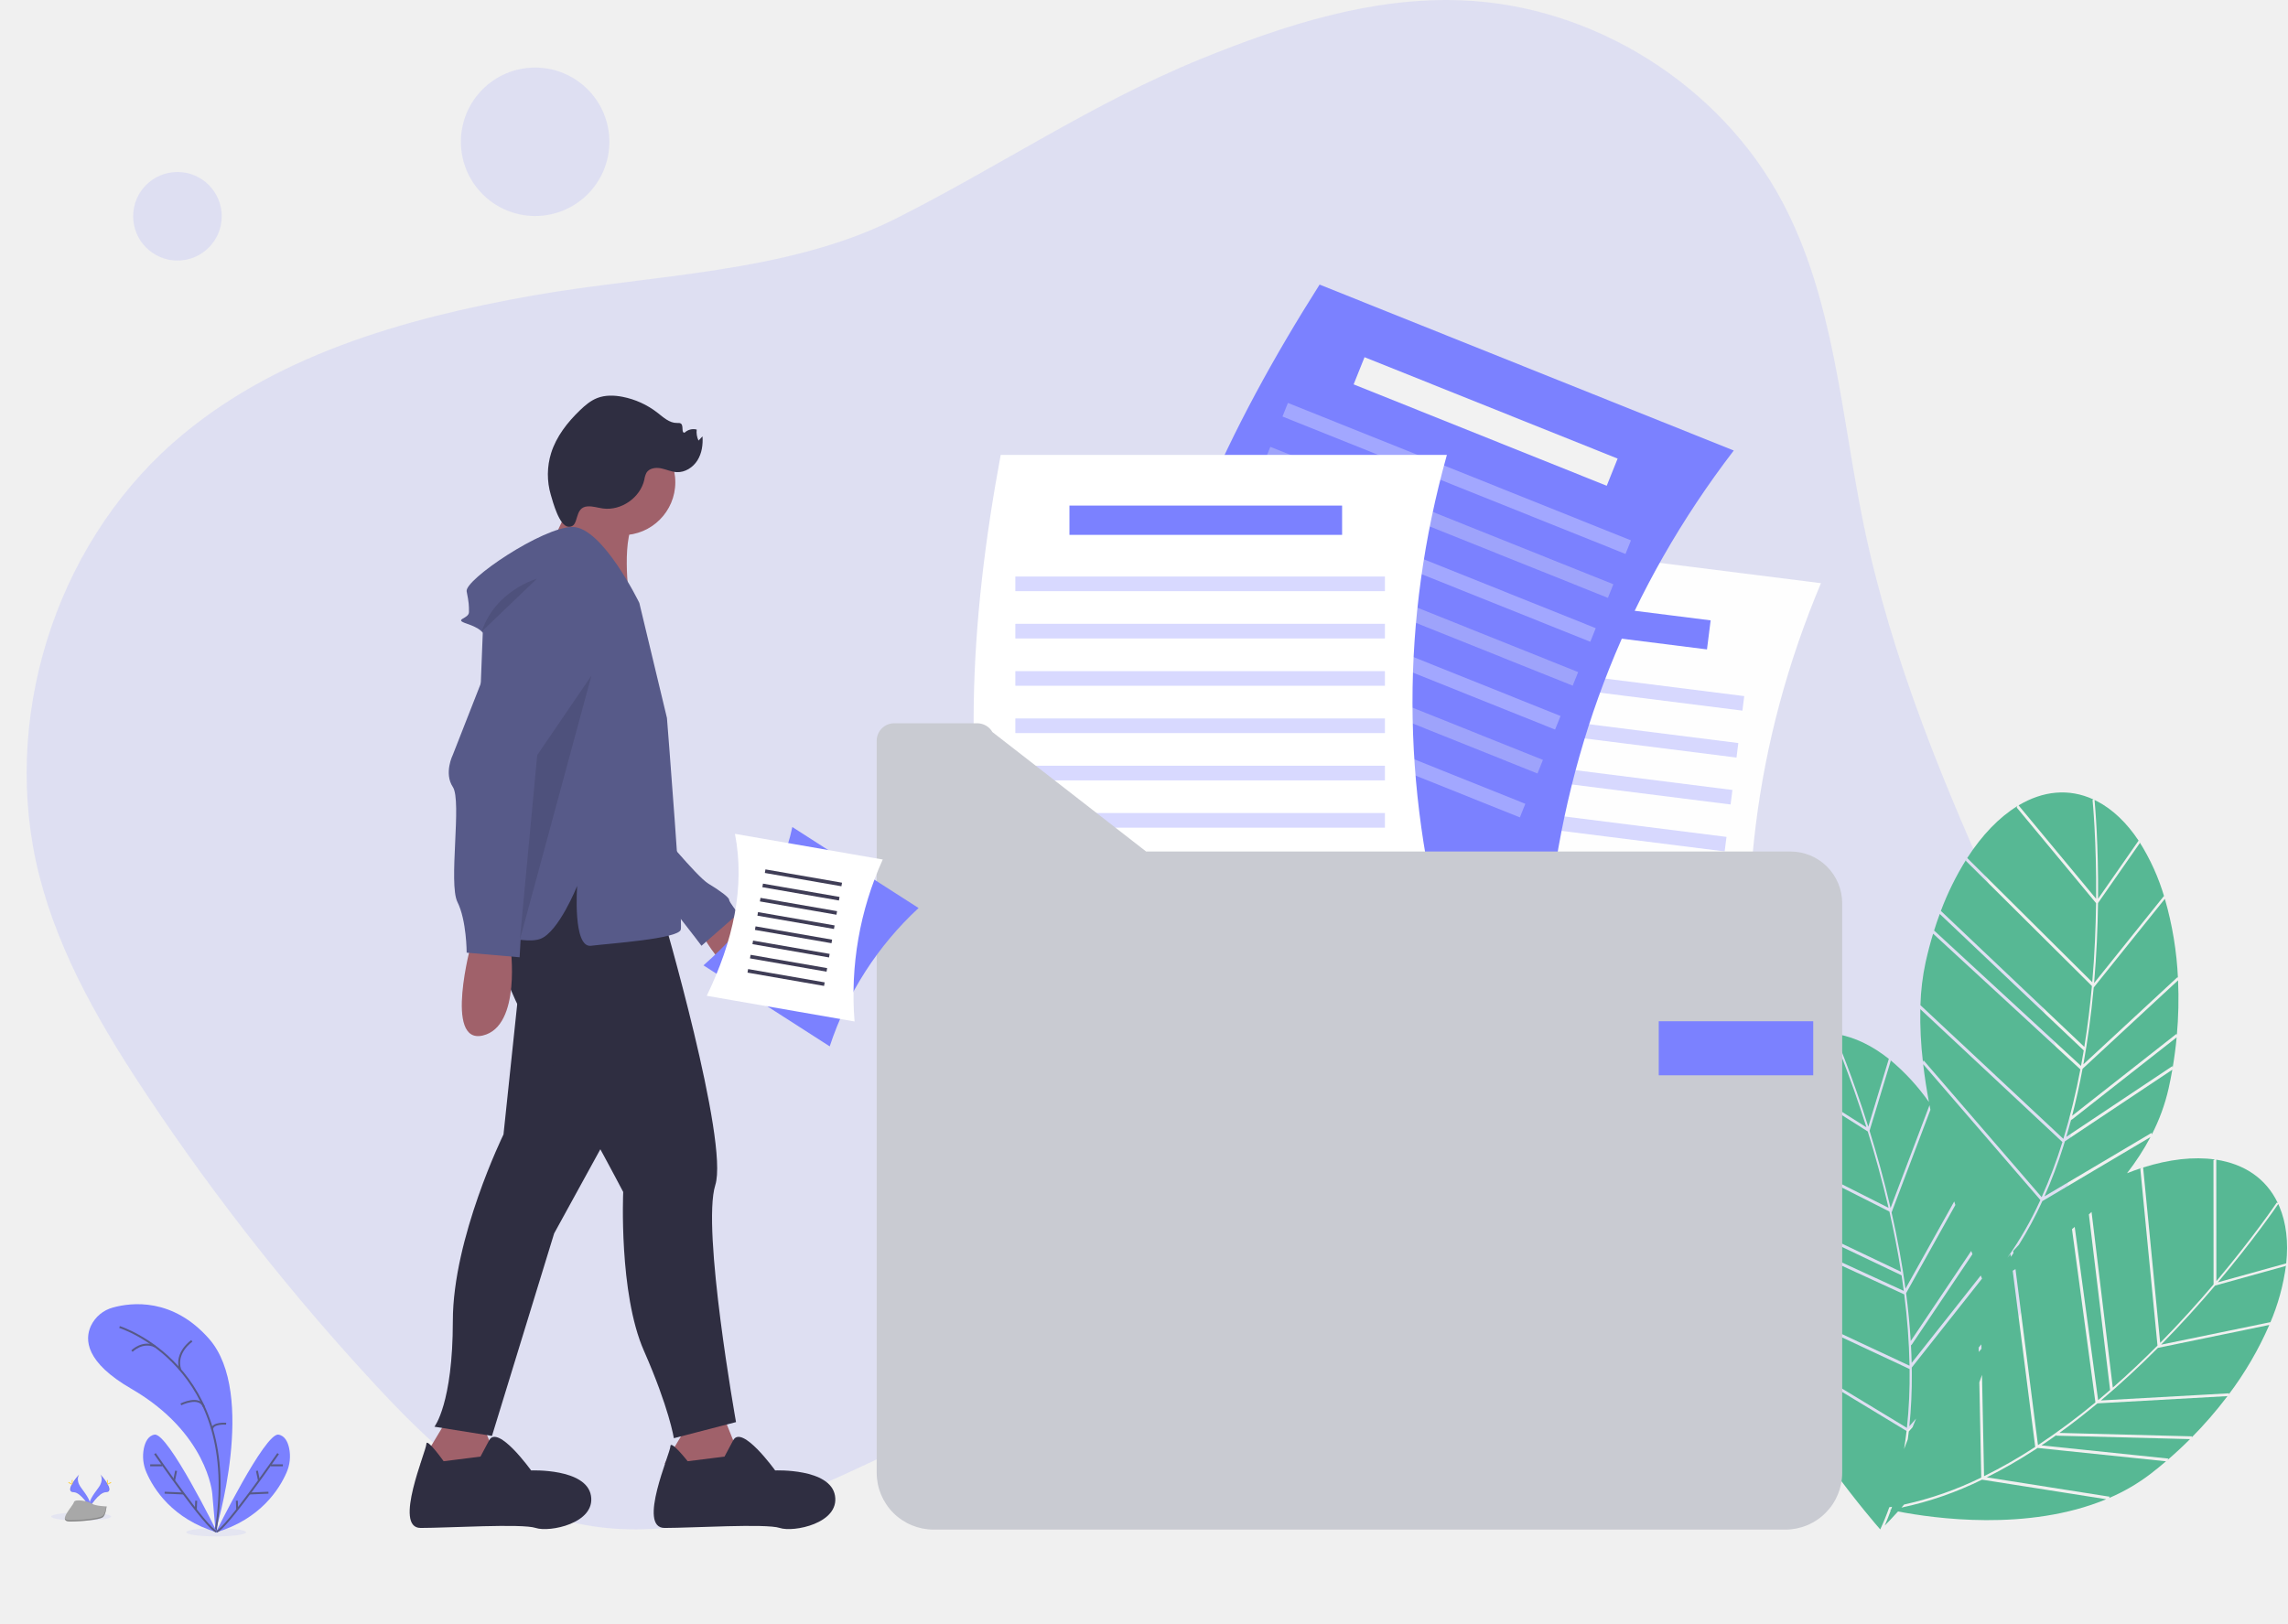
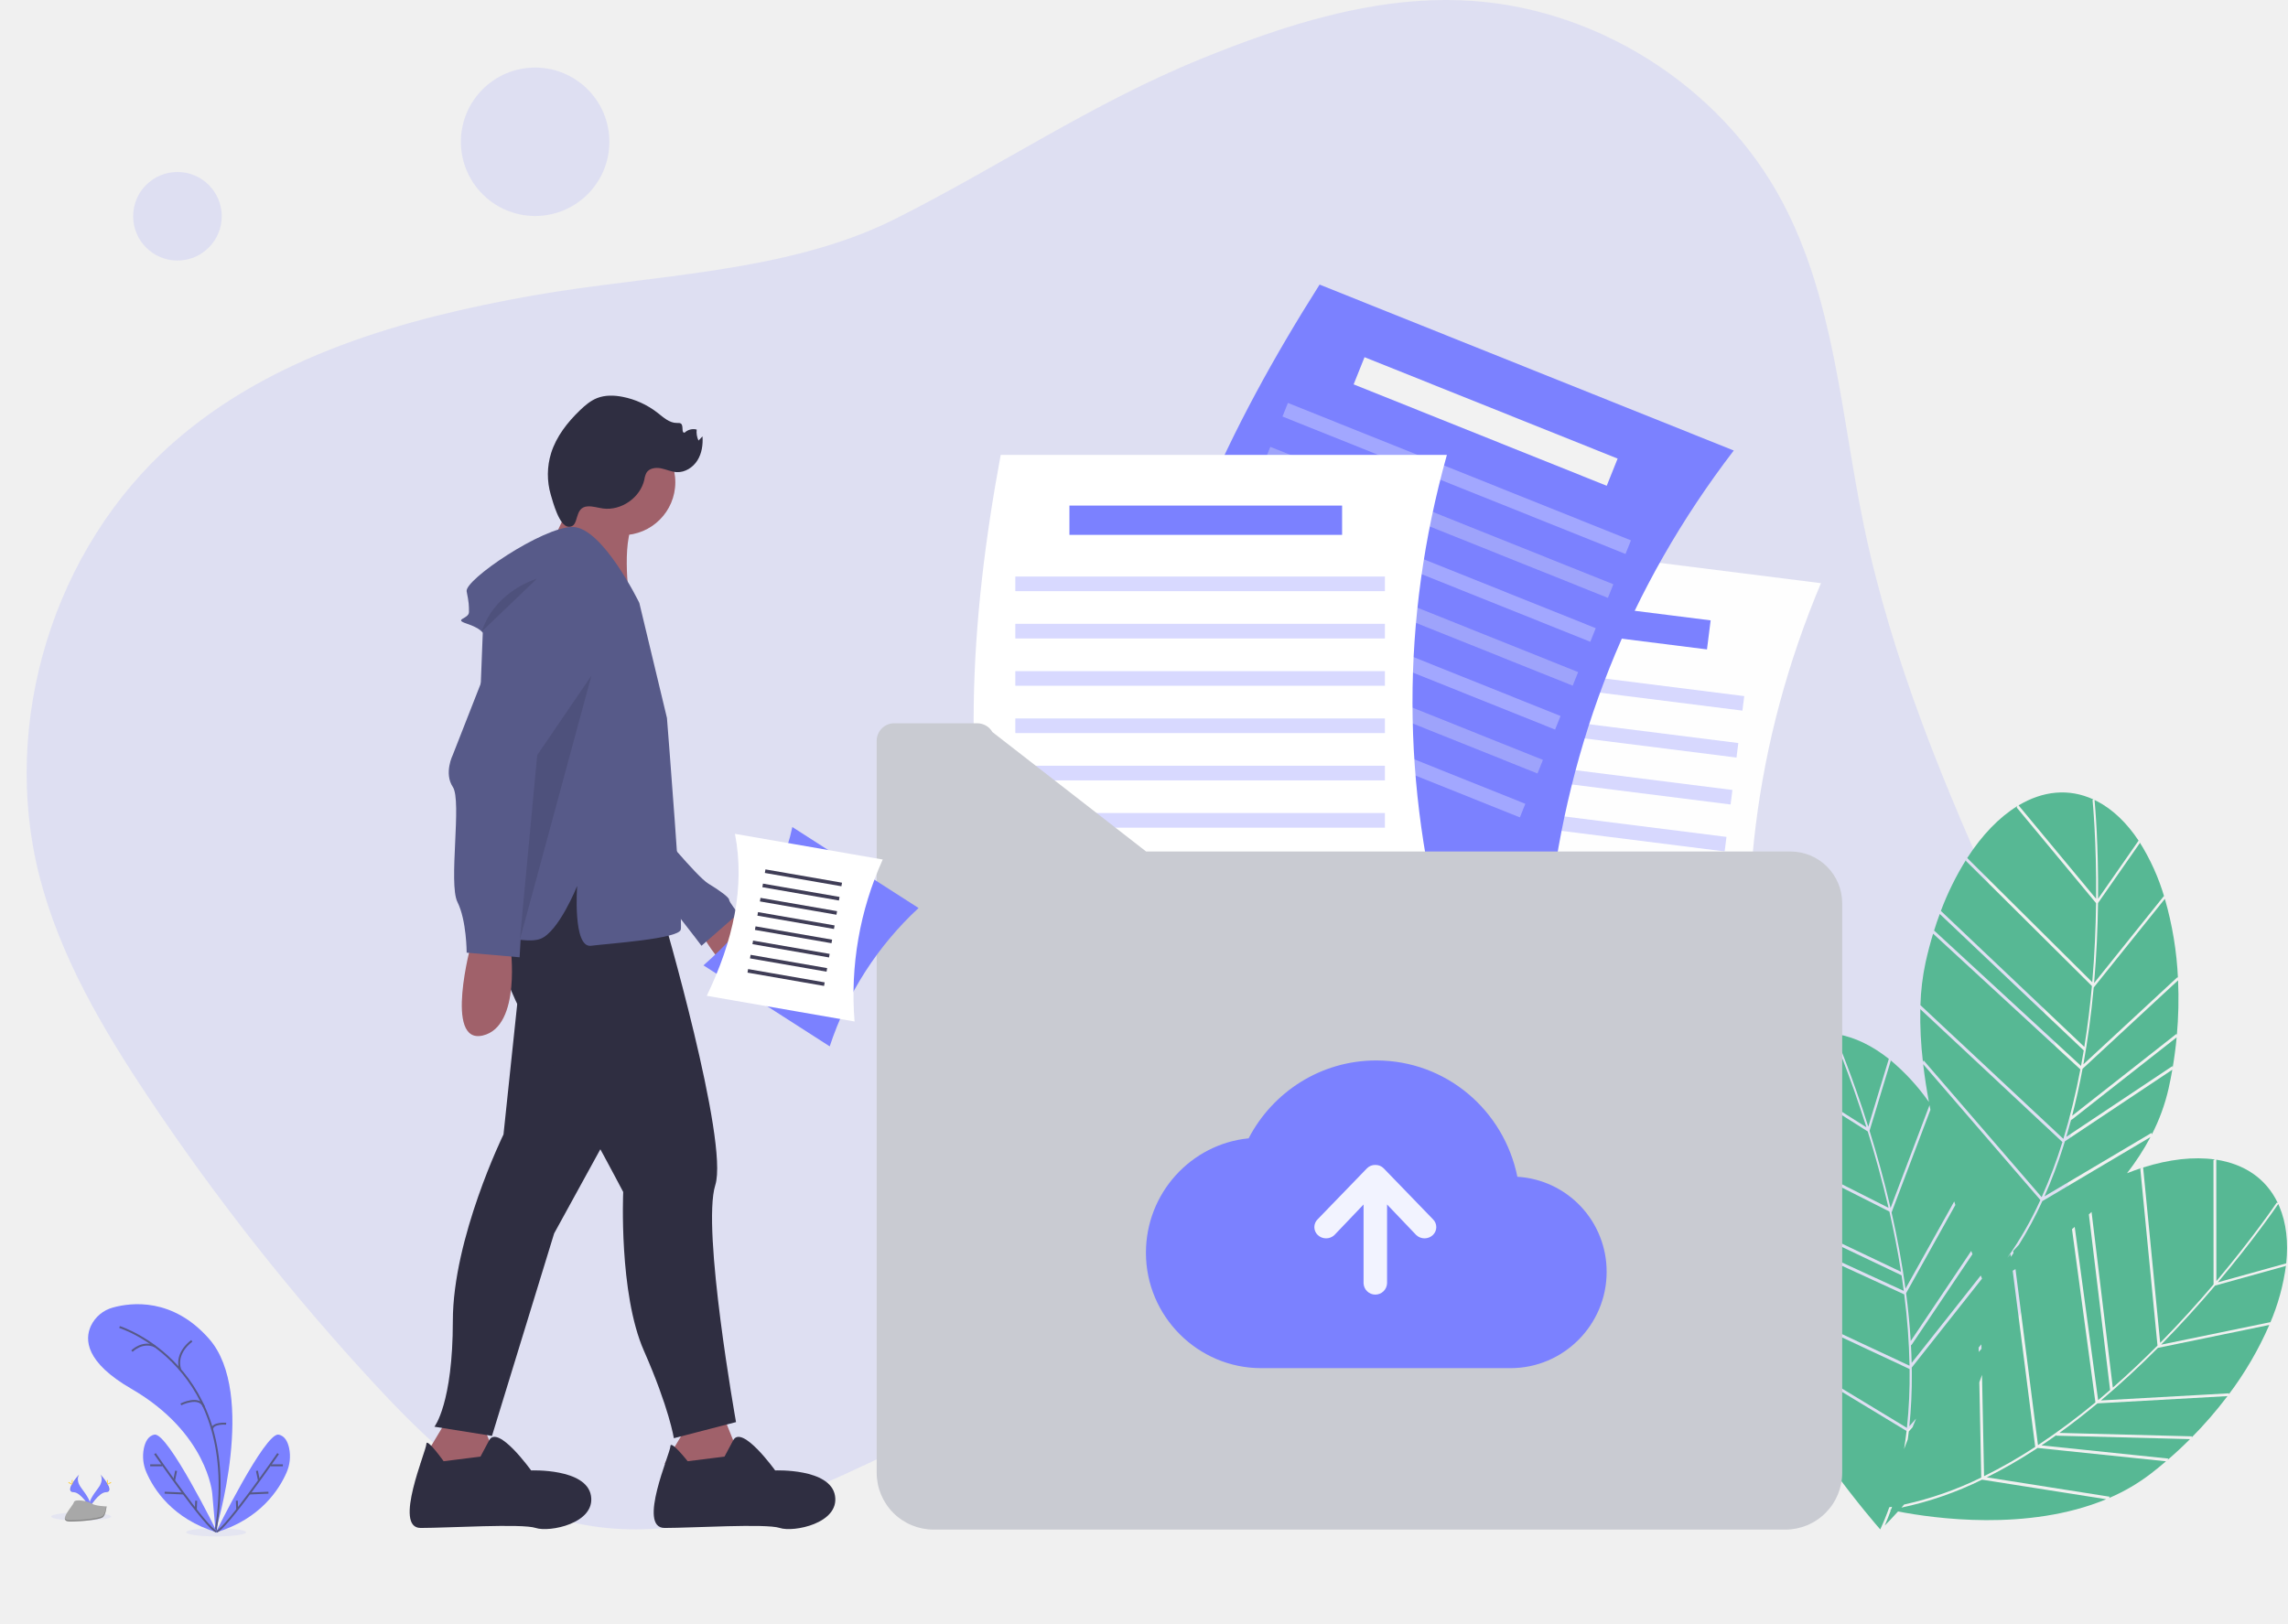
<svg xmlns="http://www.w3.org/2000/svg" width="1182" height="839" viewBox="0 0 1182 839" fill="none">
  <path opacity="0.15" d="M620.553 30.378C663.48 12.918 708.844 -1.7 755.154 0.16C823.292 2.841 888.554 43.817 920.614 103.988C947.777 154.96 951.126 214.714 962.825 271.279C977.238 340.982 1004.84 407.219 1034.33 472C1050.18 506.748 1066.89 542.34 1069.49 580.485C1073.1 633.433 1047.8 686.207 1008.13 721.464C968.46 756.72 915.74 775.267 862.881 779.323C834.737 781.484 805.334 779.485 780.331 766.38C753.884 752.514 734.609 727.45 708.058 713.791C683.448 701.08 654.668 699.346 627.044 700.999C590.86 703.165 555.206 710.745 521.268 723.486C482.661 738 446.755 759.008 408.229 773.718C369.702 788.429 326.66 796.645 287.278 784.361C250.322 772.805 221.058 744.841 194.692 716.472C151.416 669.907 111.946 619.942 76.663 567.057C52.884 531.42 30.757 493.817 20.236 452.275C0.141 372.864 27.8 283.262 89.17 229.02C139.985 184.091 208.227 164.585 275.013 152.752C335.91 141.959 406.323 141.289 462.381 113.163C515.852 86.296 564.495 53.189 620.553 30.378Z" fill="#7B81FF" />
  <path d="M1083.85 466.666C1083.69 479.186 1083.12 493.213 1081.83 507.993L1117.9 463.023L1118.16 463.727C1115.2 453.578 1110.84 443.895 1105.18 434.965L1105.47 435.627L1083.85 466.666Z" fill="#57B894" />
  <path d="M1083.88 464.469L1104.81 434.403C1098.79 425.336 1091.58 418.316 1083.35 414.033C1082.92 413.811 1082.49 413.603 1082.06 413.397C1082.38 416.786 1084.13 436.692 1083.88 464.469Z" fill="#57B894" />
  <path d="M1122.41 551.749C1123.3 546.506 1123.99 541.274 1124.48 536.055L1070.08 578.771L1070.01 578.393C1069.19 581.474 1068.34 584.503 1067.45 587.479L1122.29 550.918L1122.41 551.749Z" fill="#57B894" />
  <path d="M1076.29 550.007L1124.97 504.895L1125.16 505.675C1124.54 491.726 1122.26 477.9 1118.38 464.487L1081.62 510.313C1080.35 524.159 1078.57 537.39 1076.29 550.007Z" fill="#57B894" />
  <path d="M1080.7 509.534L1015.57 444.831L1015.86 444.04C1010.58 452.468 1006.16 461.407 1002.67 470.723L1076.78 540.994C1078.55 530.011 1079.81 519.402 1080.7 509.534Z" fill="#57B894" />
  <path d="M1075.08 550.824C1075.58 548.142 1076.05 545.476 1076.48 542.828L1002.1 472.297L1002.38 471.501C1001.15 474.783 999.994 478.171 998.915 481.663L999.184 480.865L1075.08 550.824Z" fill="#57B894" />
  <path d="M1070.47 576.601L1124.41 534.241L1124.57 535.05C1125.42 525.589 1125.63 516.081 1125.21 506.591L1075.86 552.313C1074.29 560.717 1072.49 568.813 1070.47 576.601Z" fill="#57B894" />
  <path d="M993.746 547.952L1054.74 618.649C1058.88 609.375 1062.46 599.861 1065.46 590.159L992.05 521.492C991.89 530.616 992.342 539.741 993.402 548.806L993.746 547.952Z" fill="#57B894" />
  <path d="M1081.02 413.395L1081.52 413.138C1068.71 407.222 1055.31 408.712 1042.81 416.184L1082.87 464.477C1083.14 434.423 1081.05 413.692 1081.02 413.395Z" fill="#57B894" />
  <path d="M1065.89 592.534C1063.13 601.268 1059.9 609.844 1056.2 618.226L1111.54 585.416L1111.65 586.233C1115.53 578.725 1118.44 570.756 1120.31 562.516C1121.03 559.276 1121.68 556.03 1122.24 552.781L1066.75 589.777C1066.46 590.698 1066.18 591.624 1065.89 592.534Z" fill="#57B894" />
  <path d="M1082.85 466.716L1041.87 417.315L1042.18 416.559C1032.8 422.33 1023.96 431.477 1016.28 443.388L1080.87 507.565C1082.13 492.953 1082.69 479.09 1082.85 466.716Z" fill="#57B894" />
  <path d="M1065.98 588.456C1069.54 576.675 1072.47 564.711 1074.74 552.615L998.66 482.484C997.219 487.222 995.929 492.139 994.789 497.235C993.22 504.537 992.321 511.967 992.103 519.432L1065.93 588.491L1065.98 588.456Z" fill="#57B894" />
  <path d="M1144.35 664.333C1136.24 673.874 1126.85 684.312 1116.43 694.875L1172.9 683.243L1172.65 683.946C1176.85 674.247 1179.66 664.003 1181 653.519L1180.8 654.211L1144.35 664.333Z" fill="#57B894" />
  <path d="M1177.54 623.477C1177.36 623.033 1177.16 622.599 1176.96 622.166C1175.04 624.98 1163.69 641.424 1145.77 662.657L1181.08 652.852C1182.23 642.03 1181.15 632.026 1177.54 623.477Z" fill="#57B894" />
  <path d="M1062.42 741.557C1059.82 743.409 1057.23 745.197 1054.65 746.921L1120.21 753.733L1119.78 754.454C1123.8 750.982 1127.67 747.391 1131.38 743.684L1062.23 741.895L1062.42 741.557Z" fill="#57B894" />
  <path d="M1085.36 723.698L1151.64 719.999L1151.29 720.722C1159.7 709.579 1166.77 697.479 1172.34 684.674L1114.79 696.528C1104.98 706.383 1095.17 715.44 1085.36 723.698Z" fill="#57B894" />
  <path d="M1063.92 740.471L1132.49 742.246L1132.09 742.969C1138.78 736.225 1145.01 729.038 1150.74 721.456L1083.56 725.205C1076.99 730.674 1070.44 735.763 1063.92 740.471Z" fill="#57B894" />
  <path d="M982.298 779.071C982.754 778.553 983.216 778.025 983.691 777.475C997.482 774.445 1010.86 769.764 1023.53 763.534L1022.54 714.361C1023.02 713.076 1023.48 711.782 1023.92 710.479L1024.98 762.825C1034.08 758.322 1042.91 753.276 1051.41 747.716L1039.78 656.678C1040.25 656.397 1040.73 656.108 1041.22 655.811L1052.83 746.733L1052.9 746.739C1063.16 739.937 1073.04 732.588 1082.51 724.723L1070.41 635.181C1070.87 634.796 1071.34 634.407 1071.81 634.014L1083.91 723.559C1086.01 721.811 1088.07 720.056 1090.09 718.295L1079.13 627.576C1079.6 627.148 1080.06 626.717 1080.52 626.282L1091.49 717.072C1099.86 709.738 1107.6 702.371 1114.58 695.339L1105.7 603.976L1106.42 603.548C1103.92 604.357 1101.39 605.276 1098.83 606.281C1103.41 600.407 1107.46 594.149 1110.96 587.578L1055.09 620.702C1051.55 628.478 1047.51 636.012 1042.98 643.255C1041.99 644.306 1041 645.371 1040.03 646.465L1040.17 647.576C1039.74 648.221 1039.3 648.861 1038.86 649.496L1038.67 648.018C1038.12 648.658 1037.57 649.311 1037.02 649.964C1043.63 640.573 1049.34 630.581 1054.08 620.119L993.529 549.939C994.289 556.459 995.306 563.008 996.506 569.492C990.789 561.32 983.998 553.955 976.315 547.596L976.791 548.137L965.831 584.336C969.549 596.292 973.34 609.81 976.686 624.263L996.806 571.094C996.959 571.898 997.114 572.701 997.272 573.502L977.203 626.534C980.278 640.095 982.677 653.228 984.401 665.933L1009.57 620.857C1009.76 621.474 1009.96 622.086 1010.15 622.694L984.713 668.257C985.814 676.736 986.607 684.991 987.092 693.023L1018.35 646.426C1018.56 647.001 1018.77 647.564 1018.98 648.117L987.393 695.206L987.207 694.87C987.381 698.053 987.505 701.197 987.579 704.302L1023.27 659.123C1023.5 659.709 1023.72 660.249 1023.93 660.744L987.622 706.705C987.638 707.668 987.659 708.635 987.665 709.59C987.739 718.749 987.314 727.906 986.393 737.019L989.86 733.077C989.246 734.564 988.648 736.031 988.067 737.477L986.096 739.718C985.94 741.076 985.767 742.42 985.587 743.757C984.915 745.491 984.269 747.183 983.649 748.832C984.153 745.732 984.588 742.614 984.954 739.476L905.675 691.445C928.511 741.176 968.769 787.409 971.345 790.342C973.077 786.604 974.639 782.781 976.031 778.873C976.504 778.801 976.977 778.722 977.45 778.645C977.286 779.113 977.127 779.586 976.959 780.051C976.712 780.091 976.464 780.137 976.218 780.176C976.422 780.221 976.637 780.268 976.861 780.316C975.87 783.054 974.812 785.728 973.686 788.34C975.272 786.739 977.649 784.265 980.527 781.064C998.738 784.604 1047.59 791.585 1088.1 774.744L1023.94 764.628C1010.71 771.153 996.724 776.005 982.298 779.071V779.071ZM1022.18 696.332L1023.61 694.706L1023.65 697.015L1022.22 698.642L1022.18 696.332Z" fill="#57B894" />
  <path d="M1176.16 621.501L1176.7 621.619C1170.62 608.897 1159.34 601.497 1144.95 599.281L1145 662.024C1164.37 639.047 1175.99 621.749 1176.16 621.501Z" fill="#57B894" />
  <path d="M1050.23 749.824C1042.53 754.79 1034.57 759.333 1026.38 763.434L1089.93 773.453L1089.49 774.15C1097.26 770.84 1104.59 766.558 1111.29 761.407C1113.91 759.372 1116.48 757.282 1118.98 755.138L1052.64 748.244C1051.84 748.773 1051.03 749.308 1050.23 749.824Z" fill="#57B894" />
  <path d="M1115.97 693.933C1126.26 683.482 1135.53 673.164 1143.55 663.733L1143.5 599.551L1144.22 599.169C1133.32 597.634 1120.67 599.037 1107.16 603.314L1115.97 693.933Z" fill="#57B894" />
  <path d="M975.792 547.175C967.264 540.412 958.238 535.963 949.083 534.436C948.607 534.356 948.134 534.291 947.662 534.228C949.014 537.353 956.828 555.744 965.174 582.239L975.792 547.175Z" fill="#57B894" />
  <path d="M976.083 626.08L894.148 584.67L894.172 583.831C891.754 593.478 890.318 603.345 889.884 613.281L982.087 657.209C980.369 646.218 978.287 635.739 976.083 626.08Z" fill="#57B894" />
  <path d="M982.37 659.045L889.827 614.955L889.842 614.113C889.687 617.614 889.636 621.193 889.69 624.848L889.699 624.005L983.509 667.083C983.153 664.378 982.774 661.699 982.37 659.045Z" fill="#57B894" />
  <path d="M986.515 707.466L895.475 664.847C898.143 673.575 901.394 682.113 905.205 690.406L905.268 689.488L985.131 737.874C986.2 727.775 986.662 717.62 986.515 707.466V707.466Z" fill="#57B894" />
  <path d="M946.672 534.547L947.063 534.151C933.057 532.481 920.77 538.041 911.194 549.01L964.224 582.556C955.186 553.892 946.793 534.821 946.672 534.547Z" fill="#57B894" />
  <path d="M964.893 584.693L910.646 550.376L910.711 549.561C903.577 557.947 897.991 569.38 894.371 583.081L975.639 624.154C972.321 609.867 968.57 596.51 964.893 584.693Z" fill="#57B894" />
  <path d="M986.487 705.685C986.233 693.38 985.316 681.097 983.741 668.891L889.701 625.707C889.796 630.659 890.089 635.734 890.58 640.932C891.346 648.361 892.788 655.705 894.888 662.872L986.448 705.734L986.487 705.685Z" fill="#57B894" />
  <path d="M908.688 555.426L679.992 526.603C669.626 440.397 685.286 356.236 712.023 272.541L940.719 301.364C906.209 383.472 896.079 468.219 908.688 555.426Z" fill="#FEFEFE" />
  <path d="M883.734 320.578L743.975 302.964L742.082 317.977L881.841 335.591L883.734 320.578Z" fill="#7B81FF" />
  <path opacity="0.3" d="M901.093 359.721L711.668 335.848L710.722 343.354L900.147 367.227L901.093 359.721Z" fill="#7B81FF" />
  <path opacity="0.3" d="M898.036 383.973L708.611 360.099L707.664 367.606L897.089 391.479L898.036 383.973Z" fill="#7B81FF" />
  <path opacity="0.3" d="M894.978 408.224L705.553 384.351L704.607 391.857L894.032 415.73L894.978 408.224Z" fill="#7B81FF" />
  <path opacity="0.3" d="M891.921 432.476L702.496 408.602L701.549 416.108L890.974 439.982L891.921 432.476Z" fill="#7B81FF" />
  <path opacity="0.3" d="M888.863 456.727L699.438 432.854L698.492 440.36L887.917 464.233L888.863 456.727Z" fill="#7B81FF" />
  <path opacity="0.3" d="M885.806 480.978L696.38 457.105L695.434 464.611L884.859 488.485L885.806 480.978Z" fill="#7B81FF" />
  <path opacity="0.3" d="M882.748 505.23L693.323 481.356L692.377 488.863L881.802 512.736L882.748 505.23Z" fill="#7B81FF" />
  <path d="M800.388 470.497L586.429 384.754C598.218 298.73 634.668 221.27 681.716 147.063L895.675 232.806C841.508 303.512 810.26 382.938 800.388 470.497Z" fill="#7B81FF" />
  <path d="M835.682 236.979L704.929 184.58L699.299 198.625L830.051 251.024L835.682 236.979Z" fill="#F2F2F2" />
  <path opacity="0.3" d="M842.57 279.24L665.351 208.22L662.536 215.243L839.755 286.263L842.57 279.24Z" fill="white" />
  <path opacity="0.3" d="M833.474 301.928L656.256 230.909L653.44 237.931L830.659 308.951L833.474 301.928Z" fill="#F2F2F2" />
  <path opacity="0.3" d="M824.379 324.617L647.16 253.597L644.345 260.62L821.563 331.64L824.379 324.617Z" fill="white" />
  <path opacity="0.3" d="M815.283 347.306L638.064 276.286L635.249 283.309L812.468 354.329L815.283 347.306Z" fill="#F2F2F2" />
  <path opacity="0.3" d="M806.187 369.994L628.969 298.975L626.154 305.997L803.372 377.017L806.187 369.994Z" fill="white" />
  <path opacity="0.3" d="M797.092 392.683L619.874 321.663L617.058 328.686L794.277 399.706L797.092 392.683Z" fill="#F2F2F2" />
  <path opacity="0.3" d="M787.996 415.372L610.778 344.352L607.963 351.375L785.181 422.394L787.996 415.372Z" fill="white" />
  <path d="M747.475 491.147H516.97C495.902 406.914 500.912 321.456 516.97 235.074H747.475C723.507 320.854 724.058 406.202 747.475 491.147Z" fill="white" />
  <path d="M693.341 261.264H552.477V276.396H693.341V261.264Z" fill="#7B81FF" />
  <path opacity="0.3" d="M715.461 297.929H524.537V305.494H715.461V297.929Z" fill="#7B81FF" />
  <path opacity="0.3" d="M715.461 322.372H524.537V329.938H715.461V322.372Z" fill="#7B81FF" />
  <path opacity="0.3" d="M715.461 346.815H524.537V354.381H715.461V346.815Z" fill="#7B81FF" />
  <path opacity="0.3" d="M715.461 371.259H524.537V378.825H715.461V371.259Z" fill="#7B81FF" />
  <path opacity="0.3" d="M715.461 395.702H524.537V403.268H715.461V395.702Z" fill="#7B81FF" />
  <path opacity="0.3" d="M715.461 420.145H524.537V427.711H715.461V420.145Z" fill="#7B81FF" />
  <path opacity="0.3" d="M715.461 444.589H524.537V452.155H715.461V444.589Z" fill="#7B81FF" />
  <path d="M592.102 440.027L512.69 378.3C511.895 376.918 510.751 375.771 509.371 374.973C507.991 374.175 506.425 373.754 504.831 373.754H461.971C459.567 373.754 457.261 374.709 455.561 376.409C453.861 378.109 452.906 380.414 452.906 382.818V761.043C452.906 768.84 456.004 776.317 461.518 781.831C467.032 787.344 474.511 790.441 482.31 790.441H922.288C926.15 790.441 929.973 789.681 933.541 788.204C937.108 786.726 940.349 784.561 943.08 781.831C945.81 779.101 947.976 775.86 949.454 772.293C950.931 768.726 951.692 764.904 951.692 761.043V466.748C951.692 459.661 948.876 452.864 943.864 447.853C938.852 442.842 932.054 440.027 924.966 440.027H592.102Z" fill="#C9CBD2" />
-   <path d="M936.728 527.74H856.923V555.667H936.728V527.74Z" fill="#7B81FF" />
  <path d="M374.285 469.711C374.285 469.711 406.398 486.359 394.504 501.818C382.611 517.276 362.392 483.981 362.392 481.602C362.392 479.224 374.285 469.711 374.285 469.711Z" fill="#A0616A" />
  <path d="M338.605 426.902C338.605 426.902 360.013 453.063 365.96 456.631C371.906 460.198 376.664 463.765 376.664 464.955C376.664 466.144 381.421 472.089 381.421 472.089L362.392 488.737C362.392 488.737 340.984 460.198 338.605 460.198C336.226 460.198 338.605 426.902 338.605 426.902Z" fill="#575A89" />
  <path d="M231.565 732.509L217.293 756.292L238.701 765.805L258.92 759.859L247.026 730.131L231.565 732.509Z" fill="#A0616A" />
  <path d="M272.002 473.278L260.109 586.246C260.109 586.246 233.943 639.757 233.943 682.566C233.943 725.374 224.428 737.266 224.428 737.266L254.162 742.022L286.274 637.379L339.794 539.87L324.333 442.361L298.167 432.848L272.002 473.278Z" fill="#2F2E41" />
  <path d="M229.186 755.103C229.186 755.103 220.266 742.617 220.266 746.184C220.266 749.751 203.021 789.587 217.293 789.587C231.565 789.587 269.624 787.209 276.76 789.587C283.896 791.966 307.682 787.209 305.304 772.939C302.925 758.67 274.381 759.859 274.381 759.859C274.381 759.859 257.177 735.884 252.696 744.304L248.215 752.724L229.186 755.103Z" fill="#2F2E41" />
  <path d="M357.635 732.509L343.363 756.292L364.77 765.805L384.989 759.859L373.096 730.131L357.635 732.509Z" fill="#A0616A" />
  <path d="M355.256 755.103C355.256 755.103 346.336 743.806 346.336 747.373C346.336 750.941 329.09 789.587 343.363 789.587C357.635 789.587 395.693 787.209 402.829 789.587C409.965 791.966 433.752 787.209 431.374 772.939C428.995 758.67 400.451 759.859 400.451 759.859C400.451 759.859 383.247 735.884 378.766 744.304L374.285 752.724L355.256 755.103Z" fill="#2F2E41" />
  <path d="M252.973 472.089C252.973 472.089 256.541 504.196 275.57 533.924C294.599 563.653 321.954 615.974 321.954 615.974C321.954 615.974 319.576 668.296 332.658 698.024C345.741 727.753 348.12 743.211 348.12 743.211L380.232 734.887C380.232 734.887 362.392 635 369.528 612.407C376.664 589.813 342.173 472.089 342.173 472.089L310.061 444.739L268.434 439.983L252.973 472.089Z" fill="#2F2E41" />
  <path d="M321.519 276.547C336.626 276.547 348.874 264.301 348.874 249.196C348.874 234.091 336.626 221.846 321.519 221.846C306.411 221.846 294.164 234.091 294.164 249.196C294.164 264.301 306.411 276.547 321.519 276.547Z" fill="#A0616A" />
  <path d="M299.168 250.572L284.852 281.194L325.045 309.029C325.045 309.029 320.314 275.878 329.227 267.483C338.14 259.089 299.168 250.572 299.168 250.572Z" fill="#A0616A" />
  <path d="M330.28 311.557C330.28 311.557 311.25 272.315 295.789 272.315C280.327 272.315 239.89 299.665 241.079 305.611C242.269 311.557 242.269 312.746 242.269 316.313C242.269 319.881 233.943 319.881 241.079 322.259C248.215 324.637 249.405 327.015 249.405 327.015L243.458 479.224C243.458 479.224 269.623 488.737 279.138 485.17C288.653 481.603 298.168 457.82 298.168 457.82C298.168 457.82 295.789 489.926 305.304 488.737C314.818 487.548 350.498 485.17 351.688 480.413C352.877 475.657 344.552 371.013 344.552 371.013L330.28 311.557Z" fill="#575A89" />
  <path d="M243.458 487.548C243.458 487.548 229.186 539.87 249.405 535.114C269.623 530.357 263.677 488.737 263.677 488.737L243.458 487.548Z" fill="#A0616A" />
  <path d="M268.434 302.044L233.943 390.039C233.943 390.039 229.186 399.552 233.943 406.687C238.701 413.822 231.565 456.631 236.322 466.144C241.08 475.657 241.08 492.304 241.08 492.304L268.434 494.683L274.381 390.039L305.304 323.448C305.304 323.448 302.925 296.098 268.434 302.044Z" fill="#575A89" />
  <path opacity="0.1" d="M277.354 299.071C277.354 299.071 255.946 305.016 248.81 326.421L277.354 299.071Z" fill="black" />
  <path d="M303.592 261.674C306.254 261.515 308.852 262.415 311.495 262.766C320.951 264.021 330.788 257.16 332.876 247.855C333.043 246.615 333.412 245.412 333.969 244.292C335.425 241.917 338.739 241.464 341.471 242.01C344.203 242.556 346.793 243.835 349.575 243.981C353.872 244.206 357.996 241.562 360.286 237.92C362.575 234.279 363.223 229.798 362.914 225.508L360.855 227.669C360.018 225.899 359.695 223.929 359.922 221.984C358.831 221.694 357.683 221.688 356.589 221.968C355.495 222.248 354.491 222.804 353.673 223.583C351.857 223.776 353.228 220.215 351.879 218.985C351.314 218.469 350.447 218.566 349.683 218.574C345.819 218.611 342.694 215.657 339.65 213.278C334.375 209.167 328.206 206.353 321.643 205.066C317.28 204.215 312.642 204.079 308.504 205.703C305.107 207.037 302.263 209.466 299.632 211.996C293.154 218.223 287.419 225.54 284.724 234.111C282.533 241.131 282.471 248.642 284.546 255.698C285.631 259.362 288.904 271.911 293.694 272.203C299.714 272.57 296.1 262.121 303.592 261.674Z" fill="#2F2E41" />
  <path opacity="0.1" d="M305.536 349.147L277.524 390.223L268.566 485.635L305.536 349.147Z" fill="black" />
  <path d="M428.64 540.719L363.423 498.861C386.986 478.073 403.587 454.722 409.324 427.371L474.541 469.228C453.423 488.78 437.627 513.382 428.64 540.719Z" fill="#7B81FF" />
  <path d="M441.477 527.862L365.125 514.589C378.772 486.288 385.009 458.325 379.68 430.892L456.033 444.165C444.158 470.378 439.149 499.18 441.477 527.862V527.862Z" fill="white" />
  <path d="M434.995 456.145L395.439 449.268L395.119 451.108L434.675 457.984L434.995 456.145Z" fill="#3F3D56" />
  <path d="M433.716 463.5L394.159 456.624L393.84 458.463L433.396 465.34L433.716 463.5Z" fill="#3F3D56" />
  <path d="M432.436 470.859L392.88 463.982L392.56 465.821L432.116 472.698L432.436 470.859Z" fill="#3F3D56" />
  <path d="M431.156 478.217L391.6 471.34L391.28 473.179L430.836 480.056L431.156 478.217Z" fill="#3F3D56" />
  <path d="M429.877 485.575L390.321 478.698L390.001 480.538L429.557 487.414L429.877 485.575Z" fill="#3F3D56" />
  <path d="M428.597 492.933L389.041 486.056L388.721 487.895L428.277 494.772L428.597 492.933Z" fill="#3F3D56" />
  <path d="M427.318 500.29L387.761 493.414L387.442 495.253L426.998 502.13L427.318 500.29Z" fill="#3F3D56" />
  <path d="M426.038 507.649L386.482 500.772L386.162 502.611L425.718 509.488L426.038 507.649Z" fill="#3F3D56" />
  <path opacity="0.1" d="M111.692 793.95C120.233 793.95 127.157 792.998 127.157 791.823C127.157 790.648 120.233 789.696 111.692 789.696C103.15 789.696 96.226 790.648 96.226 791.823C96.226 792.998 103.15 793.95 111.692 793.95Z" fill="#7B81FF" />
  <path opacity="0.1" d="M41.92 785.823C50.462 785.823 57.386 784.871 57.386 783.696C57.386 782.521 50.462 781.569 41.92 781.569C33.379 781.569 26.455 782.521 26.455 783.696C26.455 784.871 33.379 785.823 41.92 785.823Z" fill="#7B81FF" />
  <path d="M111.358 791.356C111.358 791.356 133.044 720.27 107.961 691.796C89.195 670.495 67.89 673.042 58.35 675.675C55.883 676.334 53.588 677.521 51.625 679.153C49.661 680.785 48.075 682.824 46.977 685.128C43.638 692.321 44.239 703.997 67.785 717.628C107.198 740.445 109.65 771.743 109.65 771.743L111.358 791.356Z" fill="#7B81FF" />
  <path d="M61.756 685.758C61.756 685.758 125.679 705.79 111.367 791.356" stroke="#565987" stroke-miterlimit="10" />
  <path d="M99.098 692.922C99.098 692.922 90.292 698.855 93.097 707.774" stroke="#565987" stroke-miterlimit="10" />
  <path d="M68.167 698.206C68.167 698.206 73.548 692.731 80.103 695.755" stroke="#565987" stroke-miterlimit="10" />
  <path d="M93.44 725.736C93.44 725.736 102.895 720.967 105.337 726.948" stroke="#565987" stroke-miterlimit="10" />
  <path d="M116.825 735.724C116.825 735.724 109.726 735.161 109.602 738.586" stroke="#565987" stroke-miterlimit="10" />
  <path d="M112.236 791.918C112.236 791.918 86.829 740.255 79.854 741.361C76.544 741.905 75.017 745.177 74.321 748.439C73.464 752.672 73.948 757.066 75.704 761.012C79.311 769.311 88.994 785.003 112.236 791.918Z" fill="#7B81FF" />
  <path d="M80.045 751.187C80.045 751.187 106.702 789.839 111.854 791.537" stroke="#565987" stroke-miterlimit="10" />
  <path d="M77.593 757.225H83.814" stroke="#565987" stroke-miterlimit="10" />
  <path d="M85.044 771.362L94.805 771.781" stroke="#565987" stroke-miterlimit="10" />
  <path d="M90.989 760.048L89.929 765.133" stroke="#565987" stroke-miterlimit="10" />
  <path d="M101.359 775.511L101.168 780.128" stroke="#565987" stroke-miterlimit="10" />
  <path d="M111.482 791.918C111.482 791.918 136.879 740.255 143.854 741.361C147.174 741.905 148.7 745.177 149.387 748.439C150.244 752.672 149.76 757.066 148.004 761.012C144.397 769.311 134.704 785.003 111.482 791.918Z" fill="#7B81FF" />
  <path d="M143.672 751.187C143.672 751.187 116.958 789.839 111.854 791.537" stroke="#565987" stroke-miterlimit="10" />
  <path d="M146.124 757.225H139.904" stroke="#565987" stroke-miterlimit="10" />
  <path d="M138.673 771.362L128.913 771.781" stroke="#565987" stroke-miterlimit="10" />
  <path d="M132.729 760.048L133.788 765.133" stroke="#565987" stroke-miterlimit="10" />
  <path d="M122.358 775.511L122.549 780.128" stroke="#565987" stroke-miterlimit="10" />
  <path d="M40.909 761.918C40.909 761.918 38.839 764.627 41.863 768.719C44.888 772.812 47.387 776.265 46.376 778.812C46.376 778.812 41.806 771.18 38.085 771.114C34.364 771.047 36.816 766.449 40.909 761.918Z" fill="#7B81FF" />
  <path opacity="0.1" d="M40.909 761.918C40.73 762.18 40.589 762.466 40.489 762.767C36.864 767.031 34.927 771.009 38.419 771.114C41.663 771.209 45.565 777.009 46.49 778.478C46.461 778.591 46.426 778.702 46.385 778.812C46.385 778.812 41.815 771.18 38.094 771.114C34.374 771.047 36.816 766.449 40.909 761.918Z" fill="black" />
  <path d="M37.064 765.371C37.064 766.325 37.169 767.098 37.303 767.098C37.436 767.098 37.541 766.325 37.541 765.371C37.541 764.417 37.408 764.866 37.274 764.866C37.141 764.866 37.064 764.417 37.064 765.371Z" fill="#FFD037" />
  <path d="M35.738 766.516C36.578 766.974 37.303 767.241 37.369 767.127C37.436 767.012 36.806 766.554 35.967 766.096C35.127 765.638 35.461 765.972 35.395 766.096C35.328 766.22 34.898 766.058 35.738 766.516Z" fill="#FFD037" />
  <path d="M51.852 761.918C51.852 761.918 53.932 764.627 50.898 768.719C47.864 772.812 45.374 776.265 46.385 778.812C46.385 778.812 50.955 771.18 54.676 771.114C58.397 771.047 55.945 766.449 51.852 761.918Z" fill="#7B81FF" />
  <path opacity="0.1" d="M51.852 761.918C52.032 762.181 52.177 762.466 52.282 762.767C55.907 767.031 57.844 771.009 54.352 771.114C51.108 771.209 47.206 777.009 46.271 778.478C46.299 778.592 46.337 778.704 46.386 778.812C46.386 778.812 50.956 771.18 54.676 771.114C58.397 771.047 55.945 766.449 51.852 761.918Z" fill="black" />
  <path d="M55.706 765.371C55.706 766.325 55.602 767.098 55.468 767.098C55.334 767.098 55.23 766.325 55.23 765.371C55.23 764.417 55.363 764.866 55.497 764.866C55.63 764.866 55.706 764.417 55.706 765.371Z" fill="#FFD037" />
  <path d="M57.033 766.516C56.193 766.974 55.459 767.241 55.401 767.127C55.344 767.012 55.964 766.554 56.804 766.096C57.643 765.638 57.309 765.972 57.367 766.096C57.424 766.22 57.863 766.058 57.033 766.516Z" fill="#FFD037" />
  <path d="M55.048 778.459C55.048 778.459 49.257 778.277 47.511 777.037C45.765 775.797 38.6 774.309 38.161 776.303C37.723 778.297 29.46 786.223 35.996 786.271C42.531 786.319 51.194 785.25 52.94 784.192C54.686 783.133 55.048 778.459 55.048 778.459Z" fill="#A8A8A8" />
  <path opacity="0.2" d="M35.881 785.575C42.426 785.632 51.08 784.564 52.825 783.495C54.152 782.694 54.676 779.794 54.858 778.449H55.048C55.048 778.449 54.686 783.123 52.94 784.173C51.194 785.222 42.541 786.309 35.996 786.252C34.087 786.252 33.458 785.565 33.496 784.573C33.754 785.193 34.526 785.527 35.881 785.575Z" fill="black" />
  <path opacity="0.15" d="M276.452 111.62C297.638 111.62 314.812 94.449 314.812 73.267C314.812 52.085 297.638 34.914 276.452 34.914C255.267 34.914 238.093 52.085 238.093 73.267C238.093 94.449 255.267 111.62 276.452 111.62Z" fill="#7B81FF" />
  <path opacity="0.15" d="M91.671 134.642C104.312 134.642 114.56 124.396 114.56 111.757C114.56 99.118 104.312 88.873 91.671 88.873C79.03 88.873 68.782 99.118 68.782 111.757C68.782 124.396 79.03 134.642 91.671 134.642Z" fill="#7B81FF" />
+   <path d="M783.885 608.11C776.943 573.828 747.193 548 711 548C682.242 548 657.45 564.394 645.052 588.235C615.302 591.216 592 616.554 592 647.375C592 680.164 618.77 707 651.5 707H780.416C807.685 707 830 684.638 830 657.312C830.052 644.757 825.3 632.658 816.723 623.506C808.145 614.354 796.393 608.844 783.885 608.11Z" fill="#7B81FF" />
+   <path opacity="0.9" d="M740.221 630.008L714.789 603.715C714.234 603.154 713.571 602.713 712.84 602.418C712.109 602.123 711.326 601.982 710.538 602.002H710.462C709.674 601.982 708.891 602.123 708.16 602.418C707.429 602.713 706.766 603.154 706.211 603.715L680.779 630.008C680.218 630.535 679.77 631.172 679.464 631.879C679.158 632.586 679 633.349 679 634.121C679 634.892 679.158 635.655 679.464 636.362C679.77 637.07 680.218 637.706 680.779 638.233C681.942 639.325 683.476 639.932 685.068 639.932C686.661 639.932 688.195 639.325 689.358 638.233L704.427 622.431V663.174C704.497 664.743 705.167 666.224 706.298 667.309C707.43 668.394 708.935 669 710.5 669C712.065 669 713.57 668.394 714.701 667.309C715.833 666.224 716.503 664.743 716.573 663.174V622.431L731.642 638.233C732.805 639.325 734.339 639.932 735.932 639.932C737.524 639.932 739.058 639.325 740.221 638.233C740.782 637.706 741.23 637.07 741.536 636.362C741.842 635.655 742 634.892 742 634.121C742 633.349 741.842 632.586 741.536 631.879C741.23 631.172 740.782 630.535 740.221 630.008V630.008Z" fill="white" />
</svg>
